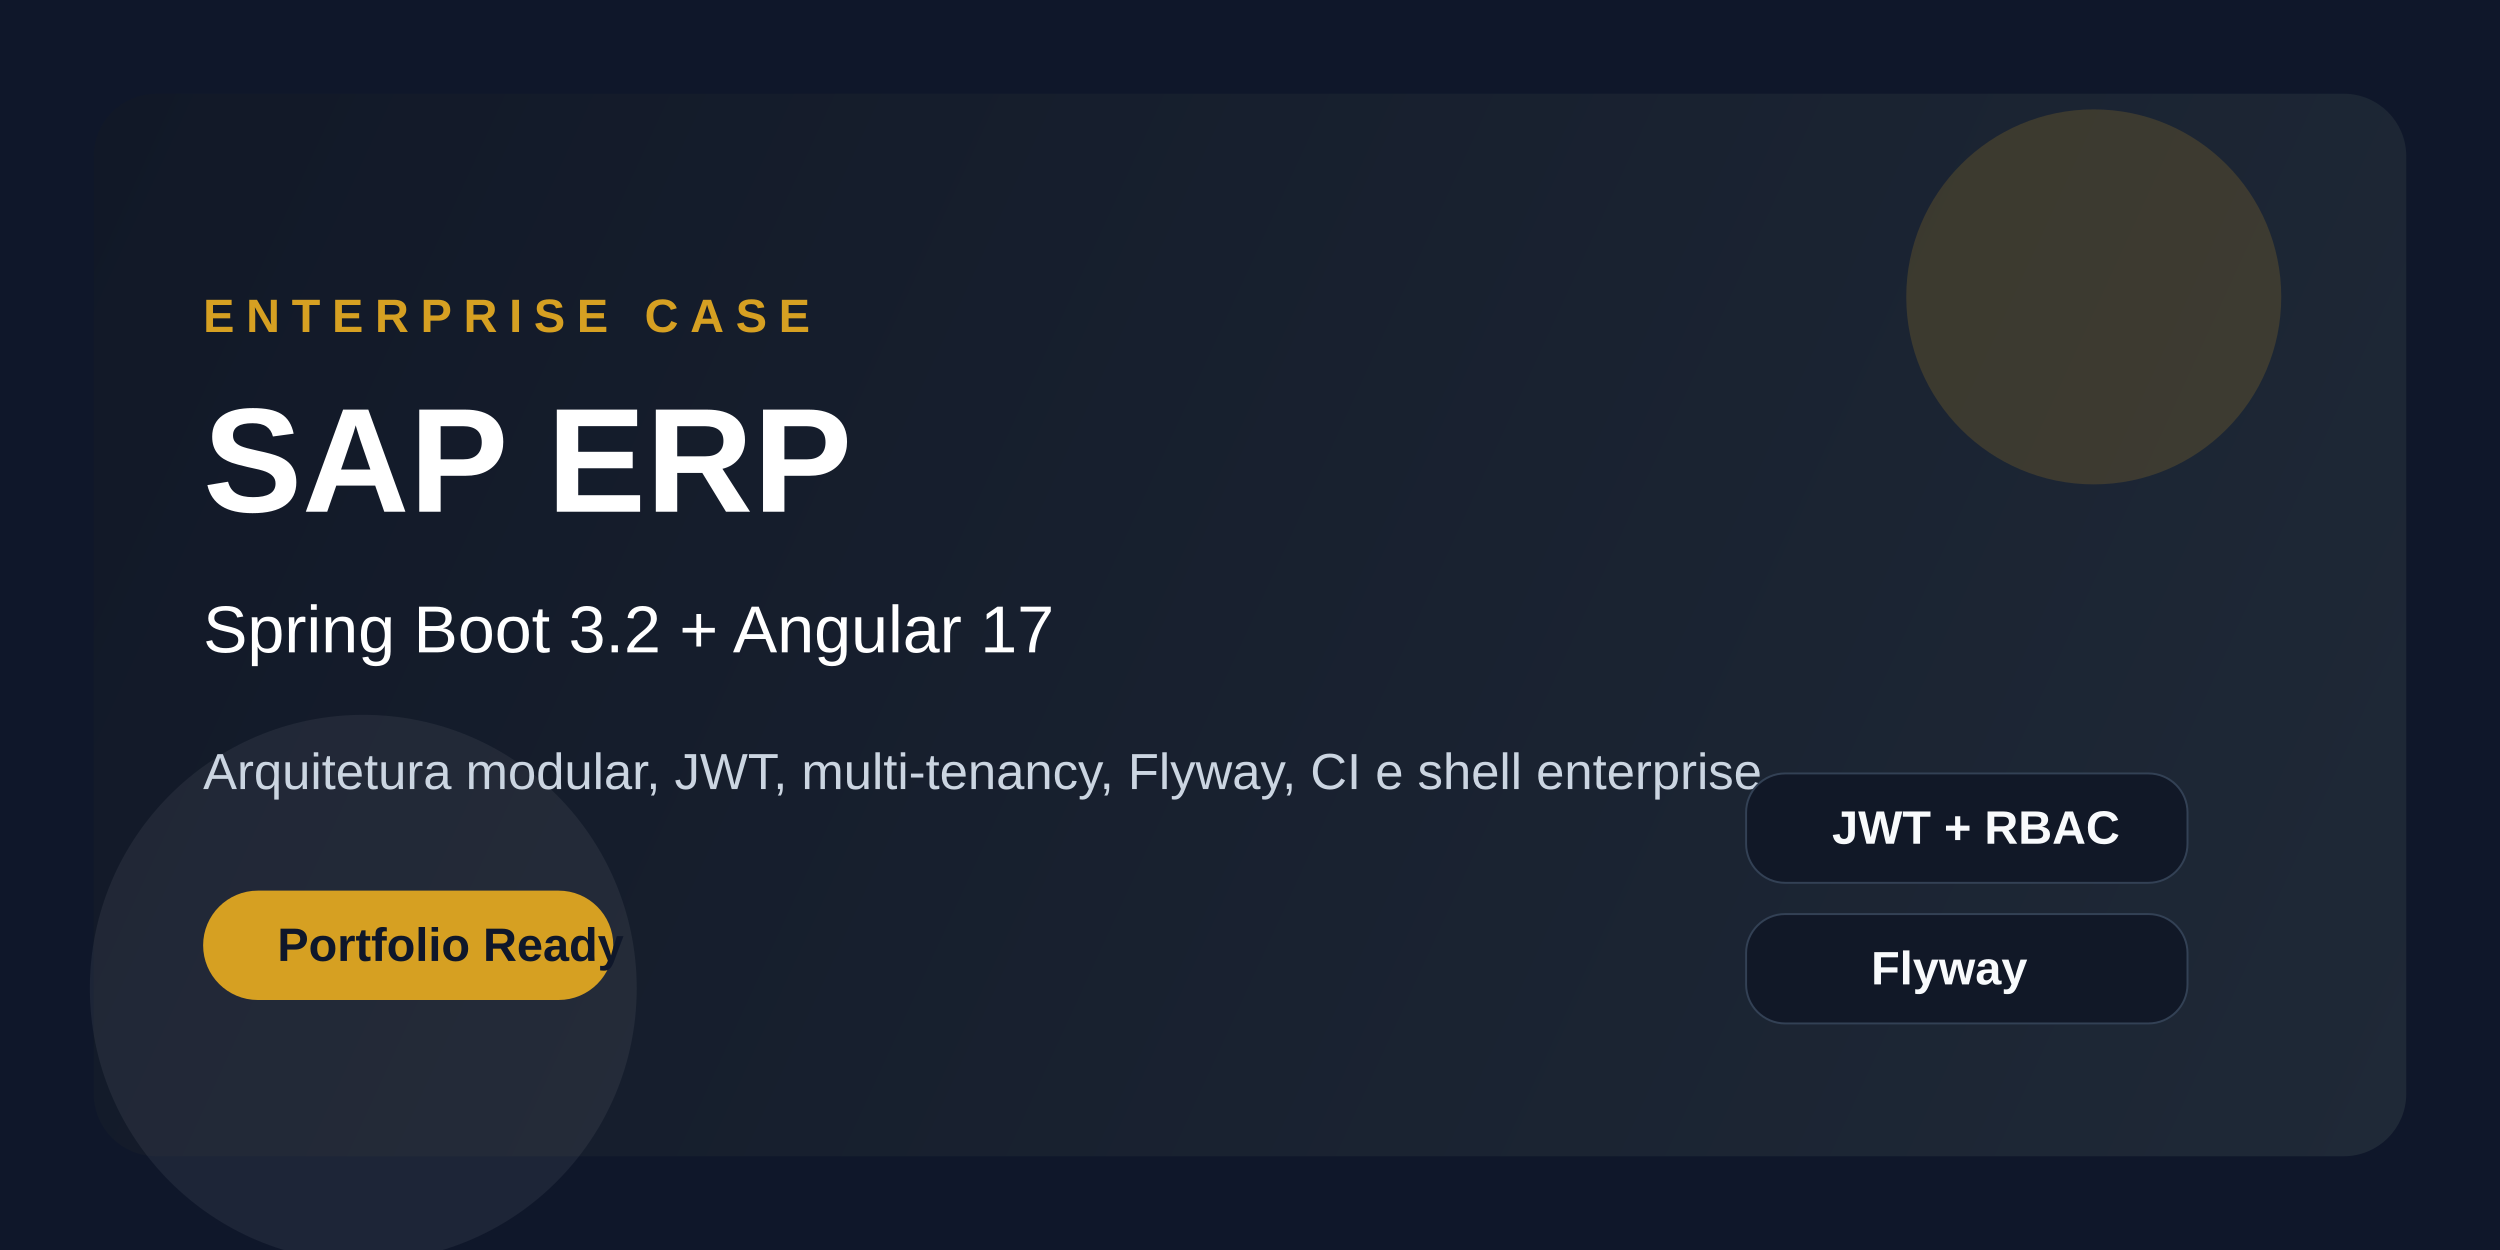
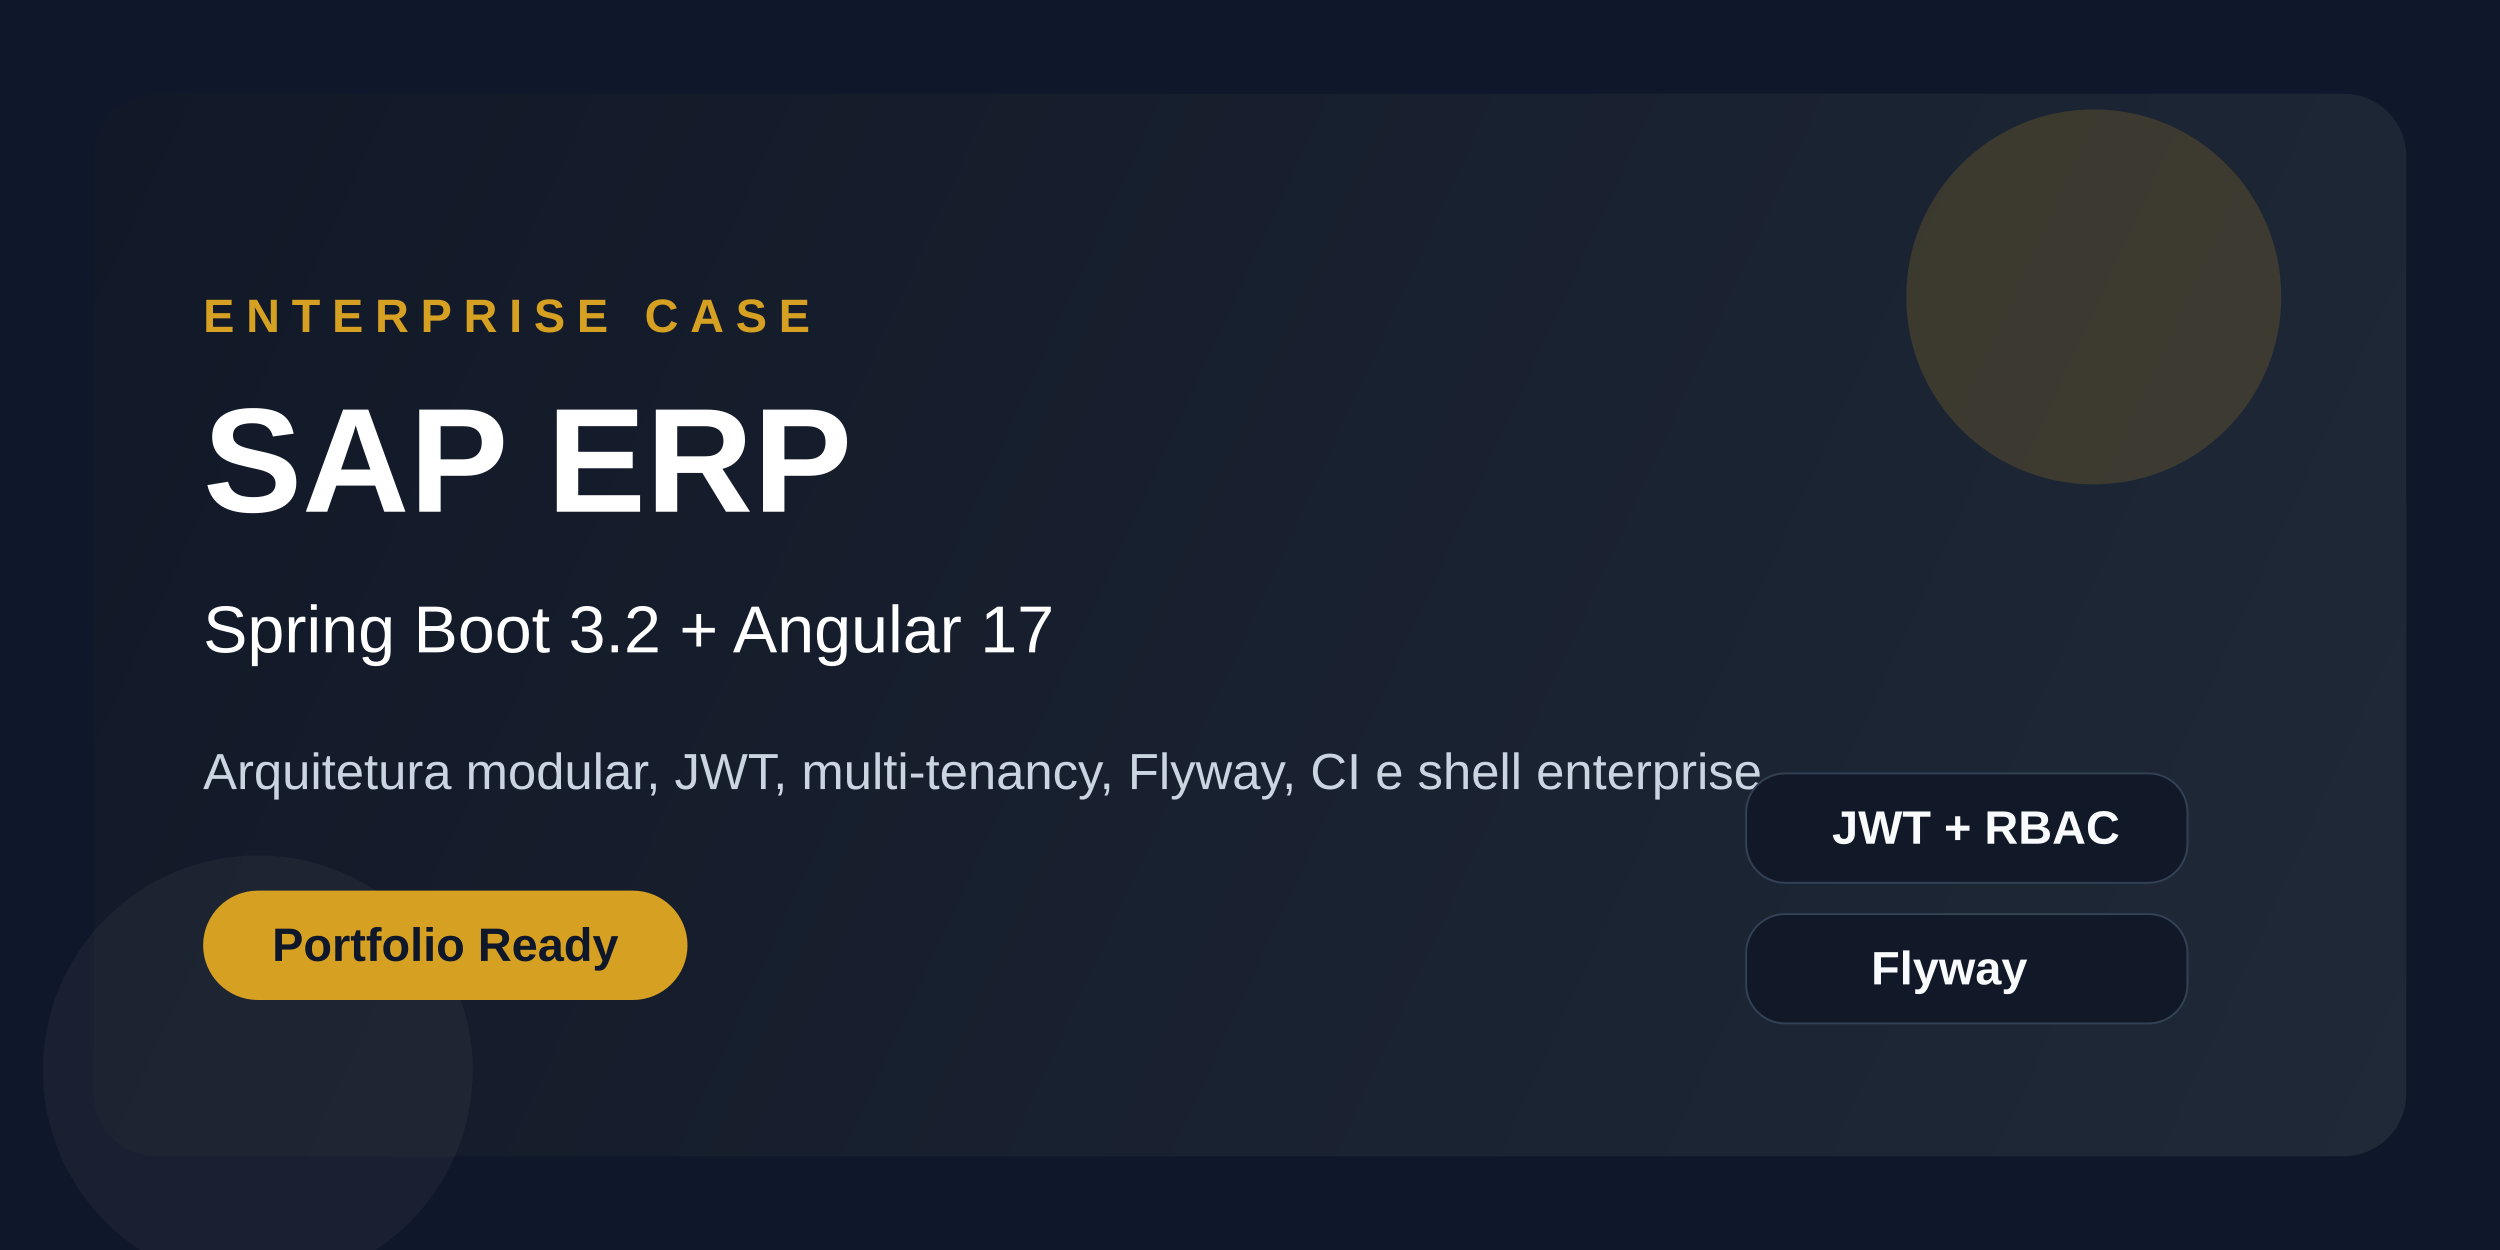
<svg xmlns="http://www.w3.org/2000/svg" width="1280" height="640" viewBox="0 0 1280 640" fill="none">
  <rect width="1280" height="640" fill="#0F172A" />
  <rect x="48" y="48" width="1184" height="544" rx="32" fill="url(#paint0_linear)" />
  <circle cx="1072" cy="152" r="96" fill="#D6A022" fill-opacity="0.18" />
-   <circle cx="186" cy="506" r="140" fill="#FFFFFF" fill-opacity="0.06" />
+   <circle cx="132" cy="548" r="110" fill="#FFFFFF" fill-opacity="0.04" />
  <text x="104" y="170" fill="#D6A022" font-family="Segoe UI, Arial, sans-serif" font-size="24" font-weight="700" letter-spacing="6">ENTERPRISE CASE</text>
  <text x="104" y="262" fill="white" font-family="Segoe UI, Arial, sans-serif" font-size="76" font-weight="700">SAP ERP</text>
  <text x="104" y="334" fill="white" font-family="Segoe UI, Arial, sans-serif" font-size="34" font-weight="400">Spring Boot 3.2 + Angular 17</text>
  <text x="104" y="404" fill="#CBD5E1" font-family="Segoe UI, Arial, sans-serif" font-size="26" font-weight="400">Arquitetura modular, JWT, multi-tenancy, Flyway, CI e shell enterprise.</text>
-   <rect x="104" y="456" width="210" height="56" rx="28" fill="#D6A022" />
-   <text x="142" y="492" fill="#0F172A" font-family="Segoe UI, Arial, sans-serif" font-size="24" font-weight="700">Portfolio Ready</text>
+   <rect x="104" y="456" width="248" height="56" rx="28" fill="#D6A022" />
+   <text x="228" y="492" text-anchor="middle" fill="#0F172A" font-family="Segoe UI, Arial, sans-serif" font-size="24" font-weight="700">Portfolio Ready</text>
  <rect x="894" y="396" width="226" height="56" rx="20" fill="#111827" stroke="#334155" />
  <text x="938" y="432" fill="#F8FAFC" font-family="Segoe UI, Arial, sans-serif" font-size="24" font-weight="700">JWT + RBAC</text>
  <rect x="894" y="468" width="226" height="56" rx="20" fill="#111827" stroke="#334155" />
  <text x="958" y="504" fill="#F8FAFC" font-family="Segoe UI, Arial, sans-serif" font-size="24" font-weight="700">Flyway</text>
  <defs>
    <linearGradient id="paint0_linear" x1="48" y1="48" x2="1232" y2="592" gradientUnits="userSpaceOnUse">
      <stop stop-color="#111827" />
      <stop offset="1" stop-color="#1F2937" />
    </linearGradient>
  </defs>
</svg>
